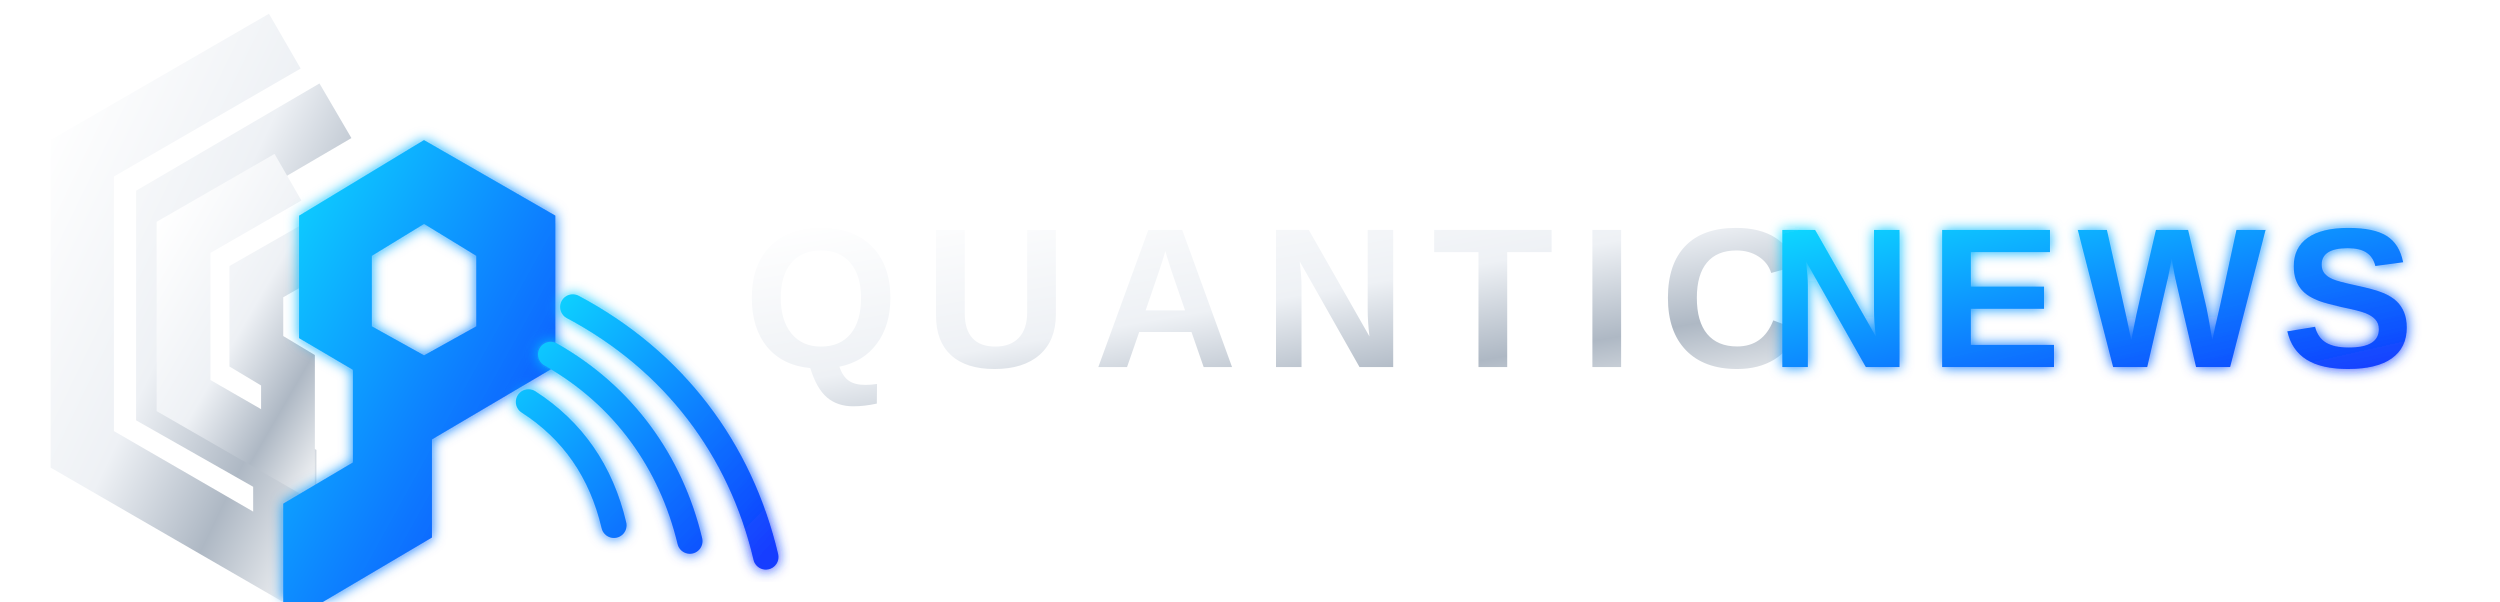
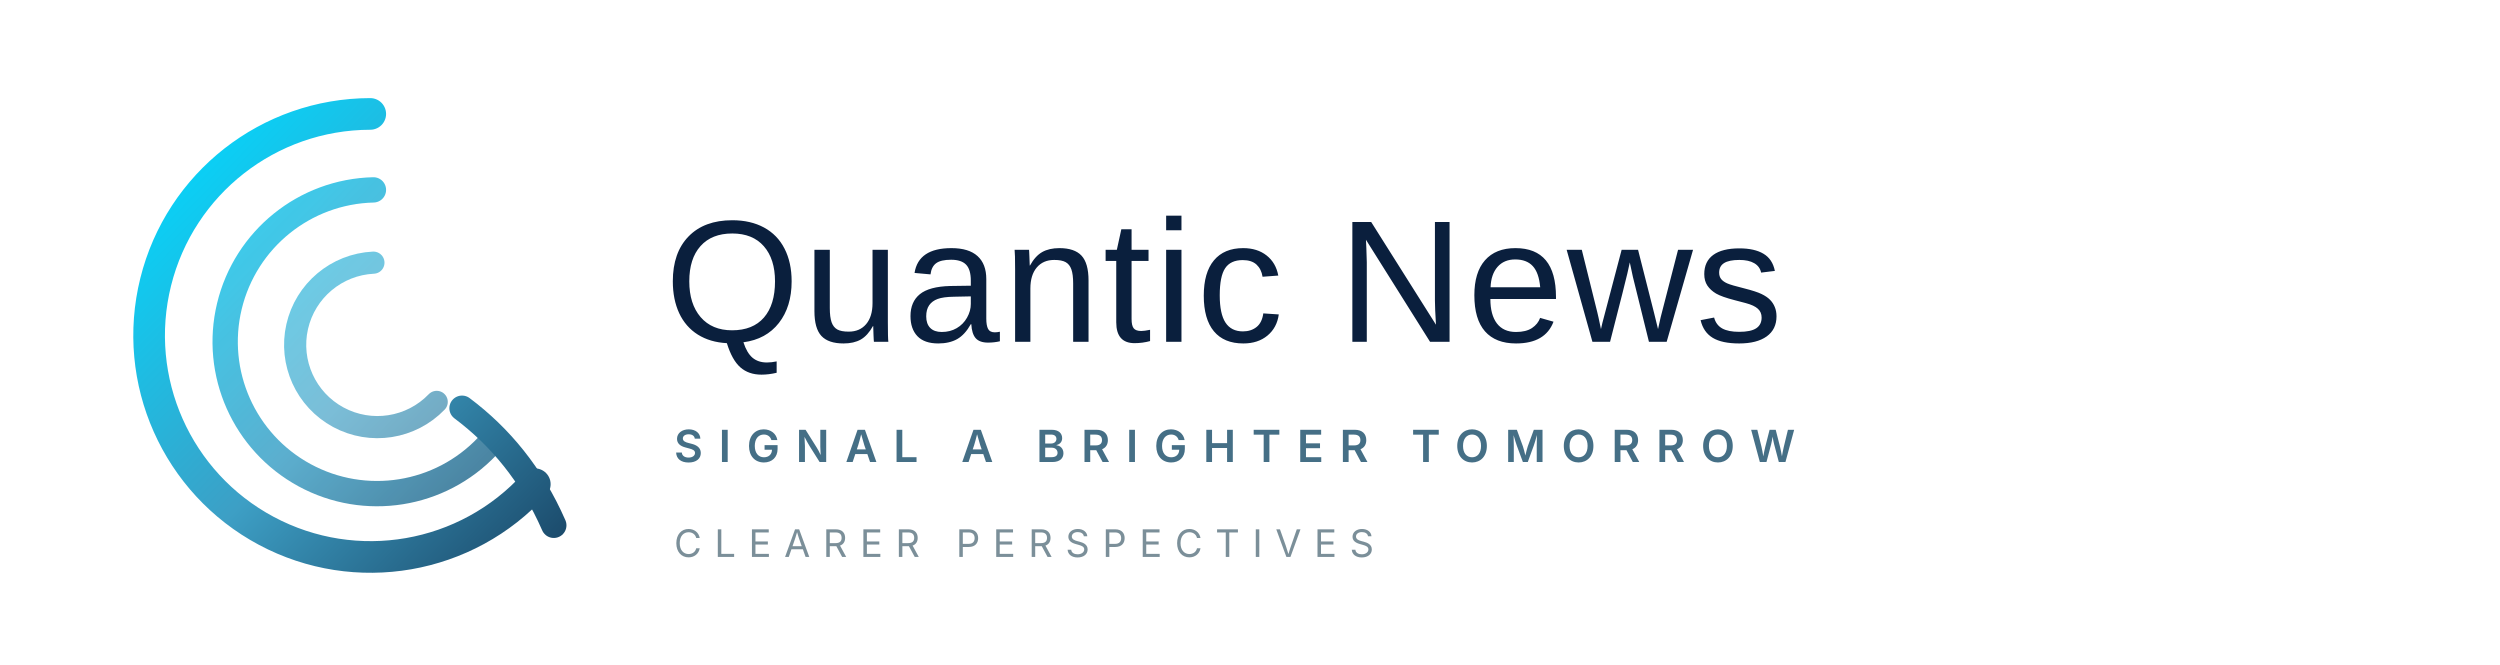
- <svg xmlns="http://www.w3.org/2000/svg" viewBox="0 0 790 190" role="img" aria-label="Quantic News">
+ <svg xmlns="http://www.w3.org/2000/svg" viewBox="0 0 790 210" role="img" aria-label="Quantic News — Signal a brighter tomorrow">
  <defs>
-     <linearGradient id="silver" x1="0" y1="0" x2="1" y2="1">
-       <stop offset="0" stop-color="#fff" />
-       <stop offset=".45" stop-color="#eef1f5" />
-       <stop offset=".72" stop-color="#aeb8c4" />
-       <stop offset="1" stop-color="#fff" />
+     <linearGradient id="g" x1="30" y1="20" x2="190" y2="175" gradientUnits="userSpaceOnUse">
+       <stop stop-color="#00D9FF" />
+       <stop offset=".45" stop-color="#3d9fc5" />
+       <stop offset="1" stop-color="#0A1F3D" />
    </linearGradient>
-     <linearGradient id="blue" x1="0" y1="0" x2="1" y2="1">
-       <stop offset="0" stop-color="#12d8ff" />
-       <stop offset=".48" stop-color="#078cff" />
-       <stop offset="1" stop-color="#143cff" />
-     </linearGradient>
-     <filter id="g">
-       <feGaussianBlur stdDeviation="2" result="b" />
-       <feMerge>
-         <feMergeNode in="b" />
-         <feMergeNode in="SourceGraphic" />
-       </feMerge>
-     </filter>
  </defs>
-   <g transform="translate(8 8)" fill="none" stroke-linejoin="miter">
-     <path d="M82 5 18 42v92l64 37v-31l-37-21V58l53-31" stroke="url(#silver)" stroke-width="20" />
-     <path d="M83 48 50 67v50l33 19v-27l-10-6V81l28-16" stroke="url(#silver)" stroke-width="17" />
-     <path d="M126 38 166 61v46l-39 23v31l-44 26v-35l22-13v-31l-17-10V61l38-23Zm0 23-18 11v24l18 10 18-10V72l-18-11Z" fill="url(#blue)" stroke="url(#blue)" stroke-width="3" filter="url(#g)" />
-     <path d="M159 119c14 9 23 22 27 39M166 104c23 13 38 34 44 59M173 89c32 17 53 45 61 79" stroke="url(#blue)" stroke-width="8" stroke-linecap="round" filter="url(#g)" />
+   <g transform="translate(24 18)" fill="none" stroke="url(#g)" stroke-linecap="round">
+     <path d="M93 18a70 70 0 1 0 52 117" stroke-width="10" />
+     <path d="M94 42a48 48 0 1 0 36 81" stroke-width="8" opacity=".84" />
+     <path d="M94 65a26 26 0 1 0 20 44" stroke-width="7" opacity=".68" />
+     <path d="M122 111c12 9 22 21 29 37" stroke-width="8" />
  </g>
-   <text x="235" y="116" font-family="Arial,Helvetica,sans-serif" font-size="63" font-weight="900" letter-spacing="8" fill="url(#silver)">QUANTIC</text>
-   <text x="559" y="116" font-family="Arial,Helvetica,sans-serif" font-size="63" font-weight="900" letter-spacing="5" fill="url(#blue)" filter="url(#g)">NEWS</text>
+   <text x="210" y="108" fill="#0A1F3D" font-family="Space Grotesk,Arial,sans-serif" font-size="55" font-weight="500" letter-spacing="1">Quantic News</text>
+   <text x="213" y="146" fill="#456f86" font-family="Inter,Arial,sans-serif" font-size="14" font-weight="600" letter-spacing="5">SIGNAL A BRIGHTER TOMORROW</text>
+   <text x="213" y="176" fill="#7b8f99" font-family="Inter,Arial,sans-serif" font-size="12" letter-spacing="4">CLEARER PERSPECTIVES</text>
</svg>
